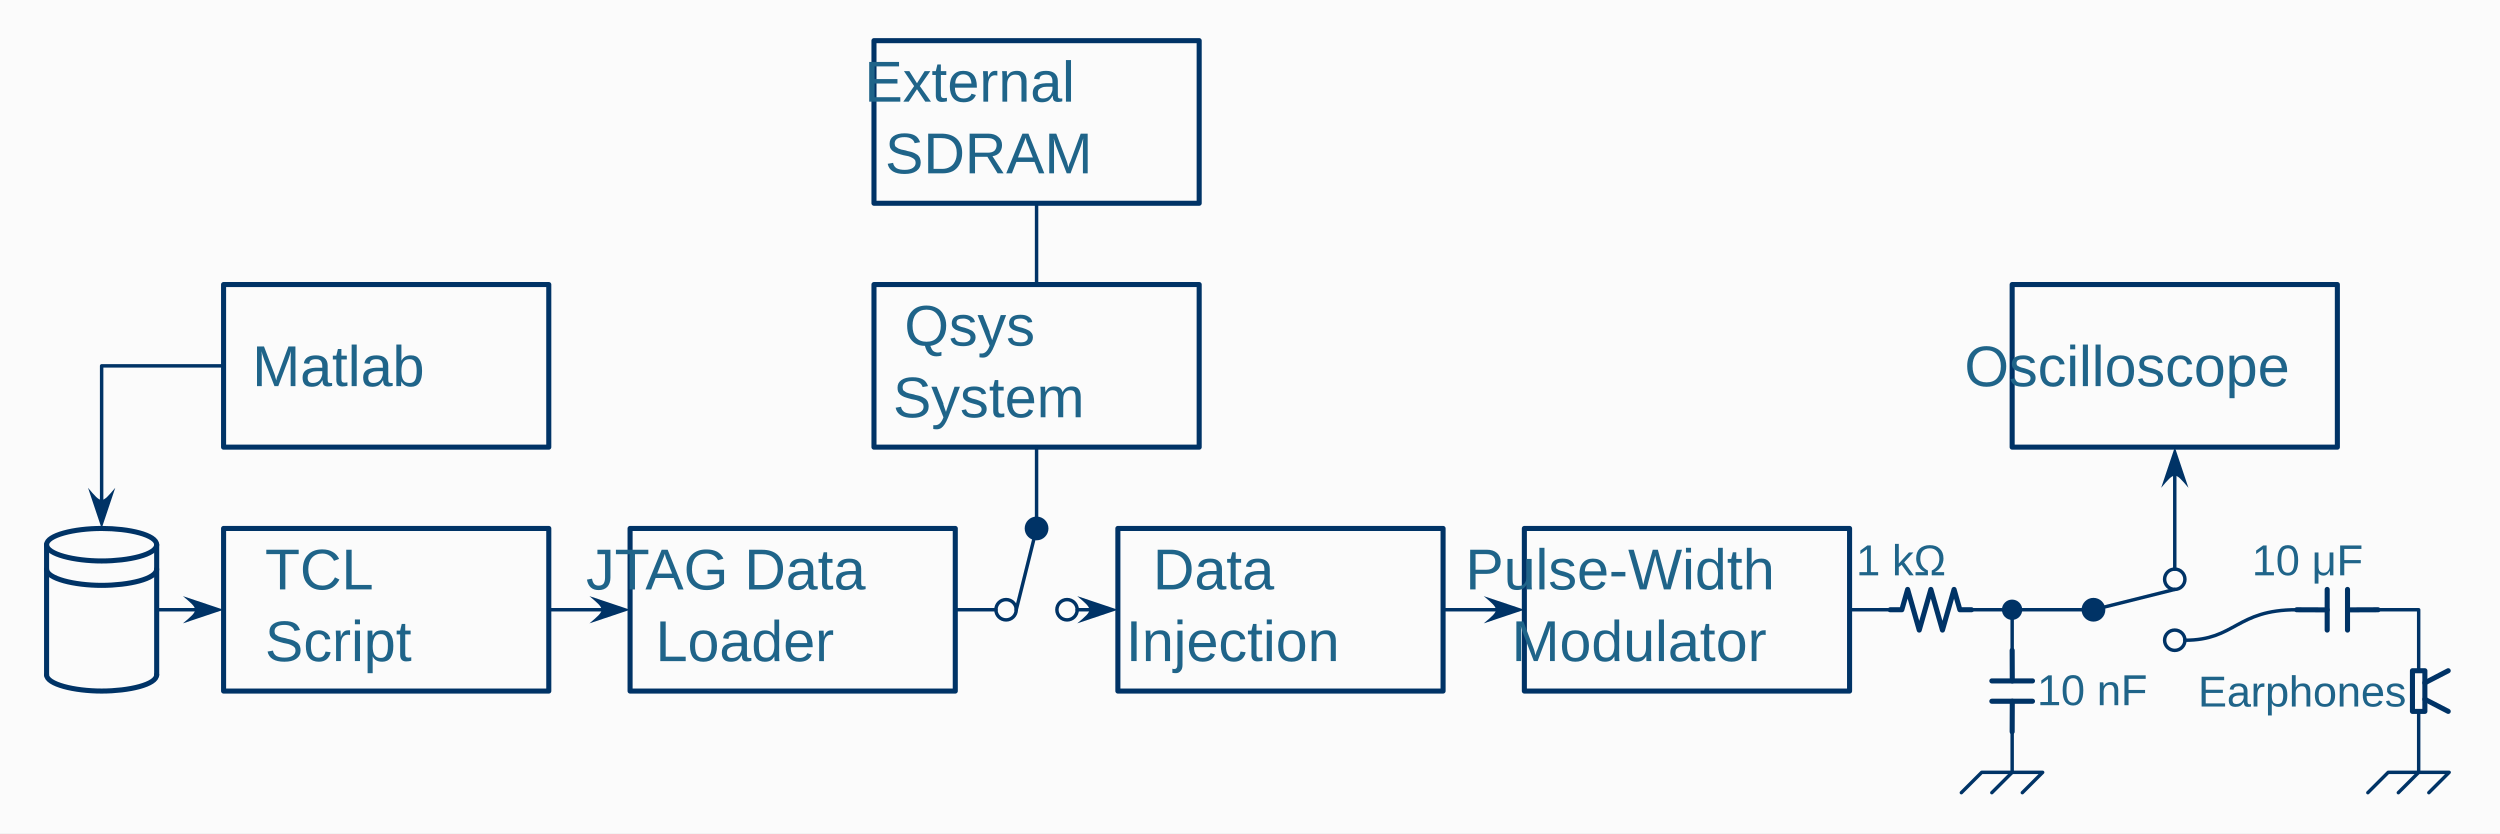
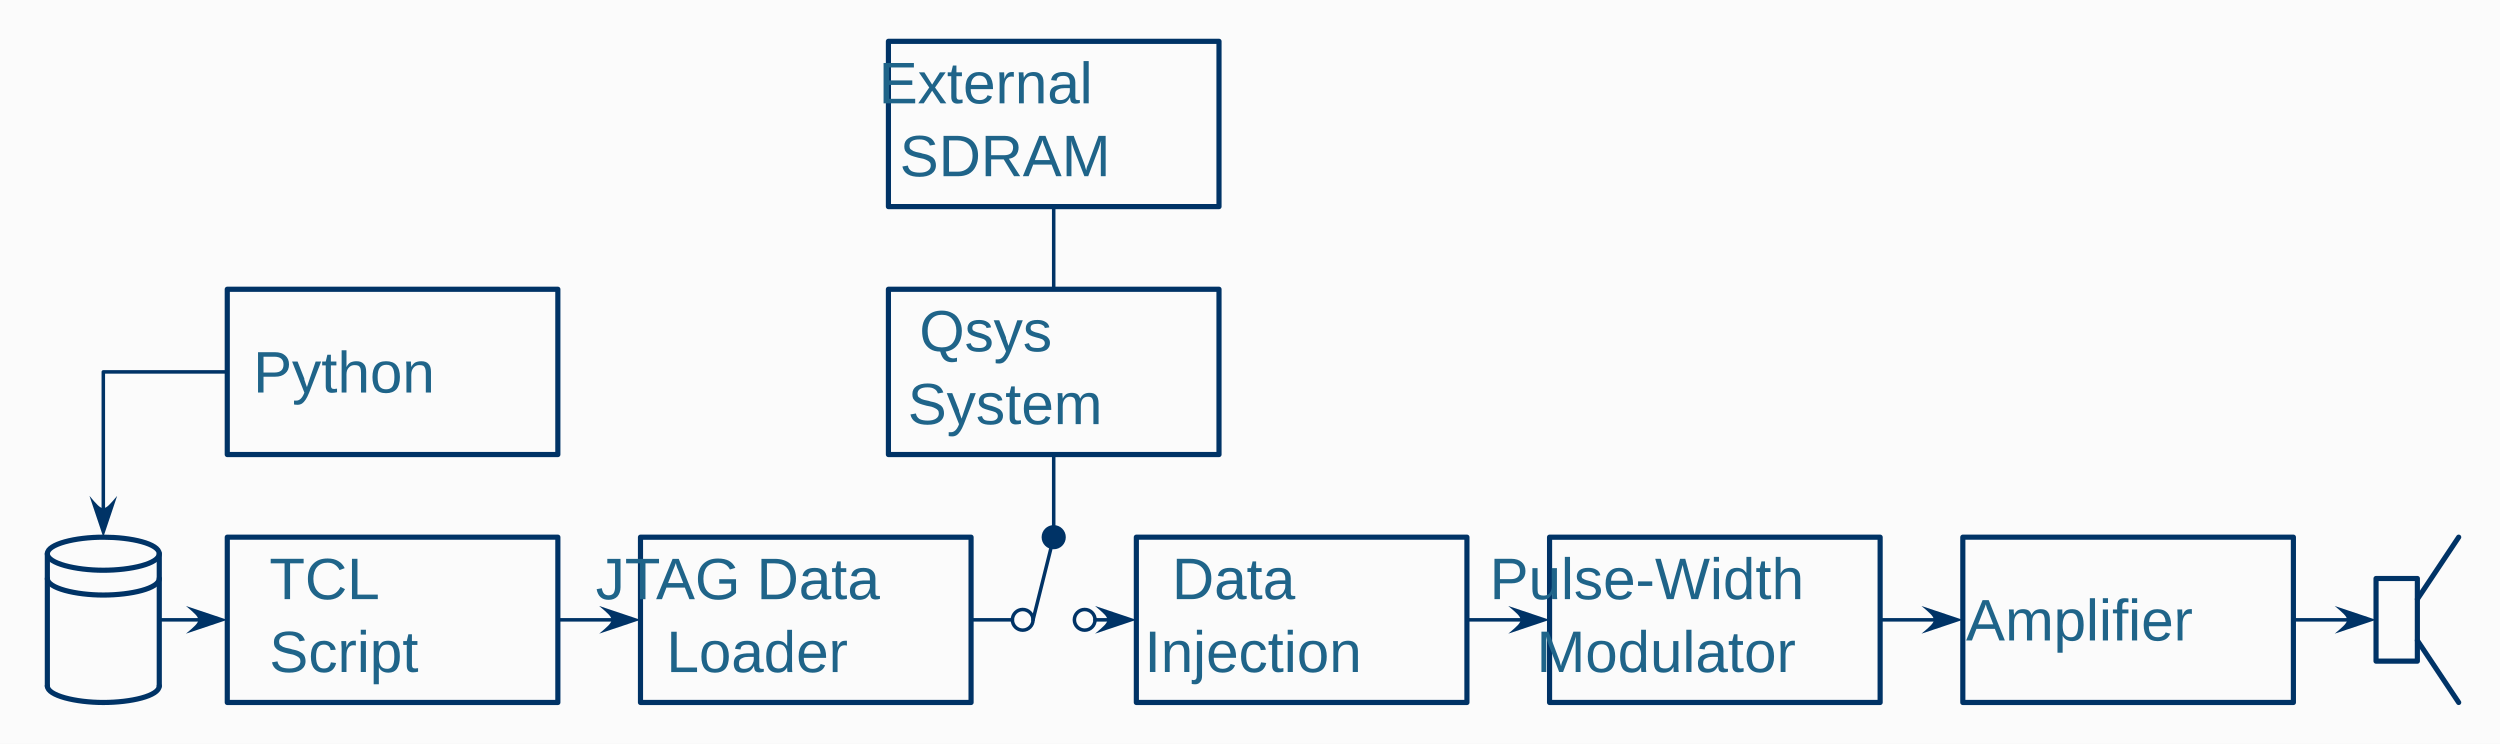
- <svg xmlns="http://www.w3.org/2000/svg" width="123mm" height="41mm" id="svg2" version="1.1" viewBox="0 0 123 41">
+ <svg xmlns="http://www.w3.org/2000/svg" width="121mm" height="36mm" id="svg2" version="1.1" viewBox="0 0 121 36">
  <defs id="defs4">
    </defs>
  <g id="layer4" transform="translate(-202.2187,-408.6614)">
-     <rect style="fill:#ffffff;fill-opacity:0.75;stroke-width:0.265" id="rect1" width="122.998" height="40.999" x="202.219" y="408.661" />
+     <rect style="fill:#ffffff;fill-opacity:0.75;stroke-width:0.246" id="rect1" width="121" height="36" x="202.219" y="408.661" />
  </g>
  <g id="layer1" transform="translate(-103.3374,278.4189)">
    <rect style="fill:none;stroke:#003366;stroke-width:0.25;stroke-linecap:round;stroke-linejoin:round;stroke-miterlimit:4;stroke-dasharray:none;stroke-dashoffset:0;stroke-opacity:1" id="rect3887-9-2" width="16" height="8" x="114.337" y="-264.419" />
    <path style="fill:none;stroke:#003366;stroke-width:0.25;stroke-linecap:round;stroke-linejoin:round;stroke-miterlimit:4;stroke-dasharray:none;stroke-dashoffset:0;stroke-opacity:1" d="m 105.629,-251.619 v 6.4" id="path4029" />
    <path style="fill:none;stroke:#003366;stroke-width:0.25;stroke-linecap:round;stroke-linejoin:round;stroke-miterlimit:4;stroke-dasharray:none;stroke-dashoffset:0;stroke-opacity:1" d="m 111.046,-251.619 v 6.4" id="path4031" />
    <rect y="-252.419" x="178.336" height="8" width="16" id="rect4081-1-2-9-4" style="fill:none;stroke:#003366;stroke-width:0.25;stroke-linecap:round;stroke-linejoin:round;stroke-miterlimit:4;stroke-dasharray:none;stroke-dashoffset:0;stroke-opacity:1" />
-     <path id="path4498" d="m 194.336,-248.419 h 2" style="fill:none;stroke:#003366;stroke-width:0.17;stroke-linecap:round;stroke-linejoin:round;stroke-miterlimit:4;stroke-dasharray:none;stroke-dashoffset:0;stroke-opacity:1" />
-     <path style="fill:none;stroke:#003366;stroke-width:0.17;stroke-linecap:round;stroke-linejoin:round;stroke-miterlimit:4;stroke-dasharray:none;stroke-dashoffset:0;stroke-opacity:1" d="m 202.336,-246.419 v -2 h -2" id="path4506" />
-     <path style="fill:none;stroke:#003366;stroke-width:0.17;stroke-linecap:round;stroke-linejoin:round;stroke-miterlimit:4;stroke-dasharray:none;stroke-dashoffset:0;stroke-opacity:1" d="m 199.836,-239.419 1,-1 h 3 l -1,1" id="path4508" />
-     <path style="fill:none;stroke:#003366;stroke-width:0.17;stroke-linecap:round;stroke-linejoin:round;stroke-miterlimit:4;stroke-dasharray:none;stroke-dashoffset:0;stroke-opacity:1" d="m 202.336,-240.419 -1,1" id="path4510" />
-     <path style="fill:none;stroke:#003366;stroke-width:0.17;stroke-linecap:round;stroke-linejoin:round;stroke-miterlimit:4;stroke-dasharray:none;stroke-dashoffset:0;stroke-opacity:1" d="m 202.336,-240.419 v -2" id="path4512" />
-     <path style="fill:none;stroke:#003366;stroke-width:0.25;stroke-linecap:round;stroke-linejoin:round;stroke-miterlimit:4;stroke-dasharray:none;stroke-dashoffset:0;stroke-opacity:1" d="m 196.336,-248.419 h 0.571 l 0.286,-1 0.571,2 0.571,-2 0.571,2 0.571,-2 0.286,1 h 0.571" id="path4504" />
-     <path style="fill:none;stroke:#003366;stroke-width:0.25;stroke-linecap:round;stroke-linejoin:round;stroke-miterlimit:4;stroke-dasharray:none;stroke-dashoffset:0;stroke-opacity:1" d="m 202.336,-246.419 0.006,1.501" id="path4532" />
-     <path style="fill:none;stroke:#003366;stroke-width:0.25;stroke-linecap:round;stroke-linejoin:round;stroke-miterlimit:4;stroke-dasharray:none;stroke-dashoffset:0;stroke-opacity:1" d="m 202.342,-243.918 -0.006,1.499" id="path4534" />
-     <path style="fill:none;stroke:#003366;stroke-width:0.25;stroke-linecap:round;stroke-linejoin:round;stroke-miterlimit:4;stroke-dasharray:none;stroke-dashoffset:0;stroke-opacity:1" d="m 203.336,-243.918 h -2" id="path4536" />
-     <path style="fill:none;stroke:#003366;stroke-width:0.25;stroke-linecap:round;stroke-linejoin:round;stroke-miterlimit:4;stroke-dasharray:none;stroke-dashoffset:0;stroke-opacity:1" d="m 203.336,-244.918 h -2" id="path4538" />
-     <path style="fill:none;stroke:#003366;stroke-width:0.17;stroke-linecap:round;stroke-linejoin:round;stroke-miterlimit:4;stroke-dasharray:none;stroke-dashoffset:0;stroke-opacity:1" d="m 202.336,-248.419 h 4" id="path4540" />
-     <circle style="fill:#003366;fill-opacity:1;stroke:none;stroke-width:0.34;stroke-miterlimit:4;stroke-dasharray:none;stroke-opacity:1" id="path4105-3" cx="202.332" cy="-248.419" r="0.5" />
    <path id="path4766" d="m 105.629,-250.419 c 0,0.467 1.369,0.8 2.708,0.8 1.339,0 2.708,-0.317 2.708,-0.8" style="fill:none;stroke:#003366;stroke-width:0.25;stroke-linecap:round;stroke-linejoin:round;stroke-miterlimit:4;stroke-dasharray:none;stroke-dashoffset:0;stroke-opacity:1" />
    <path style="fill:none;stroke:#003366;stroke-width:0.25;stroke-linecap:round;stroke-linejoin:round;stroke-miterlimit:4;stroke-dasharray:none;stroke-dashoffset:0;stroke-opacity:1" d="m 105.629,-251.619 c 0,0.467 1.369,0.8 2.708,0.8 1.339,0 2.708,-0.317 2.708,-0.8 0,-0.483 -1.354,-0.8 -2.708,-0.8 -1.354,0 -2.708,0.333 -2.708,0.8 z" id="path4768" />
    <path style="fill:none;stroke:#003366;stroke-width:0.25;stroke-linecap:round;stroke-linejoin:round;stroke-miterlimit:4;stroke-dasharray:none;stroke-dashoffset:0;stroke-opacity:1" d="m 105.629,-245.219 c 0,0.467 1.369,0.8 2.708,0.8 1.339,0 2.708,-0.317 2.708,-0.8" id="path4770" />
    <rect style="fill:none;stroke:#003366;stroke-width:0.25;stroke-linecap:round;stroke-linejoin:round;stroke-miterlimit:4;stroke-dasharray:none;stroke-dashoffset:0;stroke-opacity:1" id="rect3887-9-2-3" width="16" height="8" x="146.337" y="-264.419" />
    <text xml:space="preserve" style="font-style:normal;font-variant:normal;font-weight:normal;font-stretch:normal;font-size:3.387px;line-height:0%;font-family:Arial;-inkscape-font-specification:Arial;text-align:center;letter-spacing:0px;word-spacing:0px;text-anchor:middle;fill:#1f6489;fill-opacity:1;stroke:none;stroke-width:0.282" x="154.337" y="-261.419" id="text3889-4-4-1">
      <tspan x="154.337" y="-261.419" id="tspan4039-9" style="font-size:2.822px;line-height:1.25;stroke-width:0.282">Qsys</tspan>
      <tspan x="154.337" y="-257.891" style="font-size:2.822px;line-height:1.25;stroke-width:0.282" id="tspan4628-8">System</tspan>
-     </text>
-     <path style="fill:none;stroke:#003366;stroke-width:0.25;stroke-linecap:round;stroke-linejoin:round;stroke-miterlimit:4;stroke-dasharray:none;stroke-dashoffset:0;stroke-opacity:1" d="m 220.336,-248.419 -1.501,0.006" id="path4532-8" />
-     <path style="fill:none;stroke:#003366;stroke-width:0.25;stroke-linecap:round;stroke-linejoin:round;stroke-miterlimit:4;stroke-dasharray:none;stroke-dashoffset:0;stroke-opacity:1" d="m 217.835,-248.413 -1.499,-0.006" id="path4534-7" />
-     <path style="fill:none;stroke:#003366;stroke-width:0.25;stroke-linecap:round;stroke-linejoin:round;stroke-miterlimit:4;stroke-dasharray:none;stroke-dashoffset:0;stroke-opacity:1" d="m 217.835,-247.419 v -2" id="path4536-4" />
-     <path style="fill:none;stroke:#003366;stroke-width:0.25;stroke-linecap:round;stroke-linejoin:round;stroke-miterlimit:4;stroke-dasharray:none;stroke-dashoffset:0;stroke-opacity:1" d="m 218.835,-247.419 v -2" id="path4538-0" />
-     <text xml:space="preserve" style="font-style:normal;font-variant:normal;font-weight:normal;font-stretch:normal;font-size:2.117px;line-height:0%;font-family:Arial;-inkscape-font-specification:Arial;text-align:center;letter-spacing:0px;word-spacing:0px;text-anchor:middle;fill:#1f6489;fill-opacity:1;stroke:none;stroke-width:0.282" x="198.336" y="-250.115" id="text3889-4-4-1-7">
-       <tspan x="198.336" y="-250.115" style="font-size:2.117px;line-height:1.25;stroke-width:0.282" id="tspan4628-8-8">1 kΩ</tspan>
-     </text>
-     <text xml:space="preserve" style="font-style:normal;font-variant:normal;font-weight:normal;font-stretch:normal;font-size:2.117px;line-height:0%;font-family:Arial;-inkscape-font-specification:Arial;text-align:center;letter-spacing:0px;word-spacing:0px;text-anchor:middle;fill:#1f6489;fill-opacity:1;stroke:none;stroke-width:0.282" x="218.336" y="-250.115" id="text3889-4-4-1-7-6">
-       <tspan x="218.336" y="-250.115" style="font-size:2.117px;line-height:1.25;stroke-width:0.282" id="tspan4628-8-8-8">10 μF</tspan>
-     </text>
-     <text xml:space="preserve" style="font-style:normal;font-variant:normal;font-weight:normal;font-stretch:normal;font-size:2.117px;line-height:0%;font-family:Arial;-inkscape-font-specification:Arial;text-align:start;letter-spacing:0px;word-spacing:0px;text-anchor:start;fill:#1f6489;fill-opacity:1;stroke:none;stroke-width:0.282" x="203.565" y="-243.725" id="text3889-4-4-1-7-6-6">
-       <tspan x="203.565" y="-243.725" style="font-size:2.117px;line-height:1.25;text-align:start;text-anchor:start;stroke-width:0.282" id="tspan4628-8-8-8-8">10 nF</tspan>
-     </text>
-     <path style="fill:none;stroke:#003366;stroke-width:0.25;stroke-linecap:round;stroke-linejoin:round;stroke-miterlimit:4;stroke-dasharray:none;stroke-dashoffset:0;stroke-opacity:1" d="m 222.03,-245.419 v 2 h 0.611 v -2 z" id="path4532-7" />
-     <path style="opacity:1;fill:none;fill-opacity:1;stroke:#003366;stroke-width:0.25;stroke-linecap:round;stroke-linejoin:round;stroke-miterlimit:4;stroke-dasharray:none;stroke-opacity:1" d="m 222.641,-244.824 1.148,-0.595" id="path4752" />
-     <path id="path4754" d="m 223.79,-243.419 -1.148,-0.595" style="opacity:1;fill:none;fill-opacity:1;stroke:#003366;stroke-width:0.25;stroke-linecap:round;stroke-linejoin:round;stroke-miterlimit:4;stroke-dasharray:none;stroke-opacity:1" />
-     <path style="opacity:1;fill:none;fill-opacity:1;stroke:#003366;stroke-width:0.17;stroke-linecap:round;stroke-linejoin:round;stroke-miterlimit:4;stroke-dasharray:none;stroke-opacity:1" d="m 220.336,-248.419 h 2 v 3" id="path4756" />
-     <path style="opacity:1;fill:none;fill-opacity:1;stroke:#003366;stroke-width:0.17;stroke-linecap:round;stroke-linejoin:round;stroke-miterlimit:4;stroke-dasharray:none;stroke-opacity:1" d="m 222.336,-243.419 v 3" id="path4758" />
-     <path id="path4760" d="m 219.836,-239.419 1,-1 h 3 l -1,1" style="fill:none;stroke:#003366;stroke-width:0.17;stroke-linecap:round;stroke-linejoin:round;stroke-miterlimit:4;stroke-dasharray:none;stroke-dashoffset:0;stroke-opacity:1" />
-     <path id="path4762" d="m 222.336,-240.419 -1,1" style="fill:none;stroke:#003366;stroke-width:0.17;stroke-linecap:round;stroke-linejoin:round;stroke-miterlimit:4;stroke-dasharray:none;stroke-dashoffset:0;stroke-opacity:1" />
-     <text xml:space="preserve" style="font-style:normal;font-variant:normal;font-weight:normal;font-stretch:normal;font-size:2.117px;line-height:0%;font-family:Arial;-inkscape-font-specification:Arial;text-align:start;letter-spacing:0px;word-spacing:0px;text-anchor:start;fill:#1f6489;fill-opacity:1;stroke:none;stroke-width:0.282" x="211.484" y="-243.659" id="text3889-4-4-1-7-6-6-7">
-       <tspan x="211.484" y="-243.659" style="font-size:2.117px;line-height:1.25;text-align:start;text-anchor:start;stroke-width:0.282" id="tspan4628-8-8-8-8-2">Earphones</tspan>
    </text>
    <rect style="fill:none;stroke:#003366;stroke-width:0.25;stroke-linecap:round;stroke-linejoin:round;stroke-miterlimit:4;stroke-dasharray:none;stroke-dashoffset:0;stroke-opacity:1" id="rect3887-8" width="16" height="8" x="146.337" y="-276.419" />
    <text xml:space="preserve" style="font-style:normal;font-variant:normal;font-weight:normal;font-stretch:normal;font-size:3.387px;line-height:0%;font-family:Arial;-inkscape-font-specification:Arial;text-align:center;letter-spacing:0px;word-spacing:0px;text-anchor:middle;fill:#1f6489;fill-opacity:1;stroke:none;stroke-width:0.282" x="154.337" y="-273.419" id="text3889-3">
      <tspan id="tspan3893-2" x="154.337" y="-273.419" style="font-size:2.822px;line-height:1.25;stroke-width:0.282">External</tspan>
      <tspan x="154.337" y="-269.891" id="tspan3897-3" style="font-size:2.822px;line-height:1.25;stroke-width:0.282">SDRAM</tspan>
    </text>
    <rect style="fill:none;stroke:#003366;stroke-width:0.25;stroke-linecap:round;stroke-linejoin:round;stroke-miterlimit:4;stroke-dasharray:none;stroke-dashoffset:0;stroke-opacity:1" id="rect3887-9-2-0" width="16" height="8" x="134.337" y="-252.419" />
    <text xml:space="preserve" style="font-style:normal;font-variant:normal;font-weight:normal;font-stretch:normal;font-size:3.387px;line-height:0%;font-family:Arial;-inkscape-font-specification:Arial;text-align:center;letter-spacing:0px;word-spacing:0px;text-anchor:middle;fill:#1f6489;fill-opacity:1;stroke:none;stroke-width:0.282" x="142.337" y="-249.419" id="text3889-4-4-2">
      <tspan x="142.337" y="-249.419" style="font-size:2.822px;line-height:1.25;stroke-width:0.282" id="tspan4628-7">JTAG Data</tspan>
      <tspan x="142.337" y="-245.892" style="font-size:2.822px;line-height:1.25;stroke-width:0.282" id="tspan4832">Loader</tspan>
    </text>
  </g>
  <g id="layer3" transform="translate(-202.2187,-408.6614)" />
  <g id="layer2" transform="translate(-202.2187,-408.6614)">
    <text xml:space="preserve" style="font-style:normal;font-variant:normal;font-weight:normal;font-stretch:normal;font-size:3.387px;line-height:0%;font-family:Arial;-inkscape-font-specification:Arial;text-align:center;letter-spacing:0px;word-spacing:0px;text-anchor:middle;fill:#1f6489;fill-opacity:1;stroke:none;stroke-width:0.282" x="221.218" y="427.661" id="text3889-4-4">
-       <tspan x="221.218" y="427.661" style="font-size:2.822px;line-height:1.25;stroke-width:0.282" id="tspan4628">Matlab</tspan>
+       <tspan x="221.218" y="427.661" style="font-size:2.822px;line-height:1.25;stroke-width:0.282" id="tspan4628">Python</tspan>
    </text>
    <text id="text4083-7-1-5-1" y="437.661" x="285.218" style="font-style:normal;font-variant:normal;font-weight:normal;font-stretch:normal;font-size:3.387px;line-height:0%;font-family:Arial;-inkscape-font-specification:Arial;text-align:center;letter-spacing:0px;word-spacing:0px;text-anchor:middle;fill:#1f6489;fill-opacity:1;stroke:none;stroke-width:0.282" xml:space="preserve">
      <tspan y="437.661" x="285.218" id="tspan4386-3" style="font-size:2.822px;line-height:1.25;stroke-width:0.282">Pulse-Width</tspan>
      <tspan y="441.189" x="285.218" id="tspan4460" style="font-size:2.822px;line-height:1.25;stroke-width:0.282">Modulator</tspan>
    </text>
    <g id="layer3-9" transform="translate(-226.9914,-55.52558)" />
    <circle style="opacity:1;fill:none;fill-opacity:1;stroke:#003366;stroke-width:0.17;stroke-linecap:round;stroke-linejoin:round;stroke-miterlimit:4;stroke-dasharray:none;stroke-opacity:1" id="path4836" cx="251.718" cy="438.661" r="0.5" />
    <circle style="opacity:1;fill:none;fill-opacity:1;stroke:#003366;stroke-width:0.17;stroke-linecap:round;stroke-linejoin:round;stroke-miterlimit:4;stroke-dasharray:none;stroke-opacity:1" id="path4836-5" cx="254.718" cy="438.661" r="0.5" />
    <circle style="opacity:1;fill:#003366;fill-opacity:1;stroke:#003366;stroke-width:0.17;stroke-linecap:round;stroke-linejoin:round;stroke-miterlimit:4;stroke-dasharray:none;stroke-opacity:1" id="path4836-4" cx="253.218" cy="434.661" r="0.5" />
    <path style="opacity:1;fill:none;fill-opacity:1;stroke:#003366;stroke-width:0.17;stroke-linecap:round;stroke-linejoin:round;stroke-miterlimit:4;stroke-dasharray:none;stroke-opacity:1" d="m 253.218,434.661 -1,4" id="path4868" />
    <path style="opacity:1;fill:none;fill-opacity:1;stroke:#003366;stroke-width:0.17;stroke-linecap:round;stroke-linejoin:round;stroke-miterlimit:4;stroke-dasharray:none;stroke-opacity:1" d="m 253.218,434.661 v -4" id="path4870" />
    <path style="opacity:1;fill:none;fill-opacity:1;stroke:#003366;stroke-width:0.17;stroke-linecap:round;stroke-linejoin:round;stroke-miterlimit:4;stroke-dasharray:none;stroke-opacity:1" d="m 249.218,438.661 h 2" id="path4874" />
    <rect style="fill:none;stroke:#003366;stroke-width:0.25;stroke-linecap:round;stroke-linejoin:round;stroke-miterlimit:4;stroke-dasharray:none;stroke-dashoffset:0;stroke-opacity:1" id="rect3887-9-2-0-1" width="16" height="8" x="213.219" y="434.661" />
    <text xml:space="preserve" style="font-style:normal;font-variant:normal;font-weight:normal;font-stretch:normal;font-size:3.387px;line-height:0%;font-family:Arial;-inkscape-font-specification:Arial;text-align:center;letter-spacing:0px;word-spacing:0px;text-anchor:middle;fill:#1f6489;fill-opacity:1;stroke:none;stroke-width:0.282" x="221.218" y="437.661" id="text3889-4-4-2-6">
      <tspan x="221.218" y="437.661" style="font-size:2.822px;line-height:1.25;stroke-width:0.282" id="tspan4628-7-3">TCL</tspan>
      <tspan x="221.218" y="441.189" style="font-size:2.822px;line-height:1.25;stroke-width:0.282" id="tspan4832-3">Script</tspan>
    </text>
    <rect style="fill:none;stroke:#003366;stroke-width:0.25;stroke-linecap:round;stroke-linejoin:round;stroke-miterlimit:4;stroke-dasharray:none;stroke-dashoffset:0;stroke-opacity:1" id="rect3887-9-2-0-6" width="16" height="8" x="257.218" y="434.661" />
    <text xml:space="preserve" style="font-style:normal;font-variant:normal;font-weight:normal;font-stretch:normal;font-size:3.387px;line-height:0%;font-family:Arial;-inkscape-font-specification:Arial;text-align:center;letter-spacing:0px;word-spacing:0px;text-anchor:middle;fill:#1f6489;fill-opacity:1;stroke:none;stroke-width:0.282" x="265.218" y="437.661" id="text3889-4-4-2-9">
      <tspan x="265.218" y="437.661" style="font-size:2.822px;line-height:1.25;stroke-width:0.282" id="tspan4628-7-2">Data</tspan>
      <tspan x="265.218" y="441.189" style="font-size:2.822px;line-height:1.25;stroke-width:0.282" id="tspan4832-4">Injection</tspan>
    </text>
-     <circle style="opacity:1;fill:none;fill-opacity:1;stroke:#003366;stroke-width:0.17;stroke-linecap:round;stroke-linejoin:round;stroke-miterlimit:4;stroke-dasharray:none;stroke-opacity:1" id="path4836-53" cx="-440.161" cy="309.217" r="0.5" transform="rotate(-90)" />
-     <circle style="opacity:1;fill:none;fill-opacity:1;stroke:#003366;stroke-width:0.17;stroke-linecap:round;stroke-linejoin:round;stroke-miterlimit:4;stroke-dasharray:none;stroke-opacity:1" id="path4836-5-0" cx="-437.161" cy="309.217" r="0.5" transform="rotate(-90)" />
-     <circle style="opacity:1;fill:#003366;fill-opacity:1;stroke:#003366;stroke-width:0.17;stroke-linecap:round;stroke-linejoin:round;stroke-miterlimit:4;stroke-dasharray:none;stroke-opacity:1" id="path4836-4-1" cx="-438.661" cy="305.217" r="0.5" transform="rotate(-90)" />
-     <path style="opacity:1;fill:none;fill-opacity:1;stroke:#003366;stroke-width:0.17;stroke-linecap:round;stroke-linejoin:round;stroke-miterlimit:4;stroke-dasharray:none;stroke-opacity:1" d="m 305.217,438.661 4,-1" id="path4868-9" />
-     <path style="opacity:1;fill:none;fill-opacity:1;stroke:#003366;stroke-width:0.17;stroke-linecap:round;stroke-linejoin:round;stroke-miterlimit:4;stroke-dasharray:none;stroke-opacity:1" d="m 309.717,440.161 c 2.5,0 2.5,-1.5 5.5,-1.5" id="path4949-6" />
-     <rect style="fill:none;stroke:#003366;stroke-width:0.25;stroke-linecap:round;stroke-linejoin:round;stroke-miterlimit:4;stroke-dasharray:none;stroke-dashoffset:0;stroke-opacity:1" id="rect3887-8-8" width="16" height="8" x="301.217" y="422.661" />
-     <text xml:space="preserve" style="font-style:normal;font-variant:normal;font-weight:normal;font-stretch:normal;font-size:3.387px;line-height:0%;font-family:Arial;-inkscape-font-specification:Arial;text-align:center;letter-spacing:0px;word-spacing:0px;text-anchor:middle;fill:#1f6489;fill-opacity:1;stroke:none;stroke-width:0.282" x="309.217" y="427.661" id="text3889-3-8">
-       <tspan x="309.217" y="427.661" id="tspan3897-3-1" style="font-size:2.822px;line-height:1.25;stroke-width:0.282">Oscilloscope</tspan>
-     </text>
    <path style="opacity:1;fill:none;fill-opacity:1;stroke:#003366;stroke-width:0.17;stroke-linecap:round;stroke-linejoin:round;stroke-miterlimit:4;stroke-dasharray:none;stroke-opacity:1" d="m 253.218,418.661 v 4" id="path5025" />
    <path style="fill:none;fill-opacity:1;stroke:#003366;stroke-width:0.17;stroke-linecap:round;stroke-linejoin:round;stroke-miterlimit:4;stroke-dasharray:none;stroke-opacity:1" d="m 229.218,438.661 h 3" id="path4906" />
    <path style="fill:none;fill-opacity:1;stroke:#003366;stroke-width:0.17;stroke-linecap:round;stroke-linejoin:round;stroke-miterlimit:4;stroke-dasharray:none;stroke-opacity:1" d="m 209.927,438.661 2.292,1.9e-4" id="path4906-1" />
    <path style="fill:none;fill-opacity:1;stroke:#003366;stroke-width:0.17;stroke-linecap:round;stroke-linejoin:round;stroke-miterlimit:4;stroke-dasharray:none;stroke-opacity:1" d="m 255.218,438.661 h 1.001" id="path4949" />
    <path style="fill:none;fill-opacity:1;stroke:#003366;stroke-width:0.17;stroke-linecap:round;stroke-linejoin:round;stroke-miterlimit:4;stroke-dasharray:none;stroke-opacity:1" d="m 273.218,438.661 h 3.001" id="path4951" />
-     <path style="fill:none;fill-opacity:1;stroke:#003366;stroke-width:0.17;stroke-linecap:round;stroke-linejoin:round;stroke-miterlimit:4;stroke-dasharray:none;stroke-opacity:1" d="m 309.217,436.661 v -5" id="path5009" />
    <path style="fill:none;fill-opacity:1;stroke:#003366;stroke-width:0.17;stroke-linecap:round;stroke-linejoin:round;stroke-miterlimit:4;stroke-dasharray:none;stroke-opacity:1" d="m 207.219,433.661 v -7 h 6" id="path5011" />
    <path style="fill:#003366;fill-opacity:1;stroke:none;stroke-width:0.17;stroke-linecap:round;stroke-linejoin:round;stroke-miterlimit:4;stroke-dasharray:none;stroke-dashoffset:0;stroke-opacity:1" d="m 207.889,432.661 -0.67,2 -0.67,-2 c 0.67,0.795 0.67,0.795 1.34,0 z" id="path6-6-8-8-51-6" />
    <path style="fill:#003366;fill-opacity:1;stroke:none;stroke-width:0.17;stroke-linecap:round;stroke-linejoin:round;stroke-miterlimit:4;stroke-dasharray:none;stroke-dashoffset:0;stroke-opacity:1" d="m 211.219,437.991 2,0.67 -2,0.67 c 0.795,-0.67 0.795,-0.67 0,-1.34 z" id="path6-6-8-8-51-6-5" />
    <path style="fill:#003366;fill-opacity:1;stroke:none;stroke-width:0.17;stroke-linecap:round;stroke-linejoin:round;stroke-miterlimit:4;stroke-dasharray:none;stroke-dashoffset:0;stroke-opacity:1" d="m 231.219,437.991 2,0.67 -2,0.67 c 0.795,-0.67 0.795,-0.67 0,-1.34 z" id="path6-6-8-8-51-6-9" />
    <path style="fill:#003366;fill-opacity:1;stroke:none;stroke-width:0.17;stroke-linecap:round;stroke-linejoin:round;stroke-miterlimit:4;stroke-dasharray:none;stroke-dashoffset:0;stroke-opacity:1" d="m 255.219,437.991 2,0.67 -2,0.67 c 0.795,-0.67 0.795,-0.67 0,-1.34 z" id="path6-6-8-8-51-6-6" />
    <path style="fill:#003366;fill-opacity:1;stroke:none;stroke-width:0.17;stroke-linecap:round;stroke-linejoin:round;stroke-miterlimit:4;stroke-dasharray:none;stroke-dashoffset:0;stroke-opacity:1" d="m 275.219,437.991 2,0.67 -2,0.67 c 0.795,-0.67 0.795,-0.67 0,-1.34 z" id="path6-6-8-8-51-6-8" />
-     <path style="fill:#003366;fill-opacity:1;stroke:none;stroke-width:0.17;stroke-linecap:round;stroke-linejoin:round;stroke-miterlimit:4;stroke-dasharray:none;stroke-dashoffset:0;stroke-opacity:1" d="m 308.549,432.661 0.67,-2 0.67,2 c -0.67,-0.795 -0.67,-0.795 -1.34,0 z" id="path6-6-8-8-51-6-1" />
+     <rect style="display:inline;fill:none;stroke:#003366;stroke-width:0.25;stroke-linecap:round;stroke-linejoin:round;stroke-miterlimit:4;stroke-dasharray:none;stroke-dashoffset:0;stroke-opacity:1" id="rect4-4-1" width="16" height="8" x="297.219" y="434.661" />
+     <text xml:space="preserve" style="font-style:normal;font-variant:normal;font-weight:normal;font-stretch:normal;font-size:3.387px;line-height:0%;font-family:Arial;-inkscape-font-specification:Arial;text-align:center;letter-spacing:0px;word-spacing:0px;text-anchor:middle;display:inline;fill:#1f6489;fill-opacity:1;stroke:none;stroke-width:0.282" x="305.219" y="439.661" id="text6-5-1">
+       <tspan x="305.219" y="439.661" style="font-size:2.822px;line-height:1.25;fill:#1f6489;fill-opacity:1;stroke-width:0.282" id="tspan8-2">Amplifier</tspan>
+     </text>
+     <rect style="display:inline;fill:none;fill-rule:evenodd;stroke:#003366;stroke-width:0.25;stroke-linecap:round;stroke-linejoin:round;stroke-dasharray:none;stroke-dashoffset:1.478;stroke-opacity:1" id="rect9" width="2" height="4" x="317.219" y="436.661" />
+     <path style="display:inline;fill:none;fill-rule:evenodd;stroke:#003366;stroke-width:0.25;stroke-linecap:round;stroke-linejoin:round;stroke-dasharray:none;stroke-dashoffset:1.478;stroke-opacity:1" d="m 319.219,437.661 2,-3" id="path9" />
+     <path style="display:inline;fill:none;fill-rule:evenodd;stroke:#003366;stroke-width:0.25;stroke-linecap:round;stroke-linejoin:round;stroke-dasharray:none;stroke-dashoffset:1.478;stroke-opacity:1" d="m 319.219,439.661 2,3" id="path10" />
+     <path id="path11" d="m 313.219,438.661 3,-1.5e-4" style="display:inline;fill:none;stroke:#003366;stroke-width:0.17;stroke-linecap:round;stroke-linejoin:round;stroke-miterlimit:4;stroke-dasharray:none;stroke-dashoffset:0;stroke-opacity:1" />
+     <path style="display:inline;fill:#003366;fill-opacity:1;stroke:none;stroke-width:0.17;stroke-linecap:round;stroke-linejoin:round;stroke-miterlimit:4;stroke-dasharray:none;stroke-dashoffset:0;stroke-opacity:1" d="m 315.219,437.991 2,0.67 -2,0.67 c 0.795,-0.67 0.795,-0.67 0,-1.34 z" id="path12" />
+     <path id="path15" d="m 293.219,438.661 3,-1.4e-4" style="display:inline;fill:none;stroke:#003366;stroke-width:0.17;stroke-linecap:round;stroke-linejoin:round;stroke-miterlimit:4;stroke-dasharray:none;stroke-dashoffset:0;stroke-opacity:1" />
+     <path style="display:inline;fill:#003366;fill-opacity:1;stroke:none;stroke-width:0.17;stroke-linecap:round;stroke-linejoin:round;stroke-miterlimit:4;stroke-dasharray:none;stroke-dashoffset:0;stroke-opacity:1" d="m 295.219,437.991 2,0.67 -2,0.67 c 0.795,-0.67 0.795,-0.67 0,-1.34 z" id="path16" />
  </g>
</svg>
